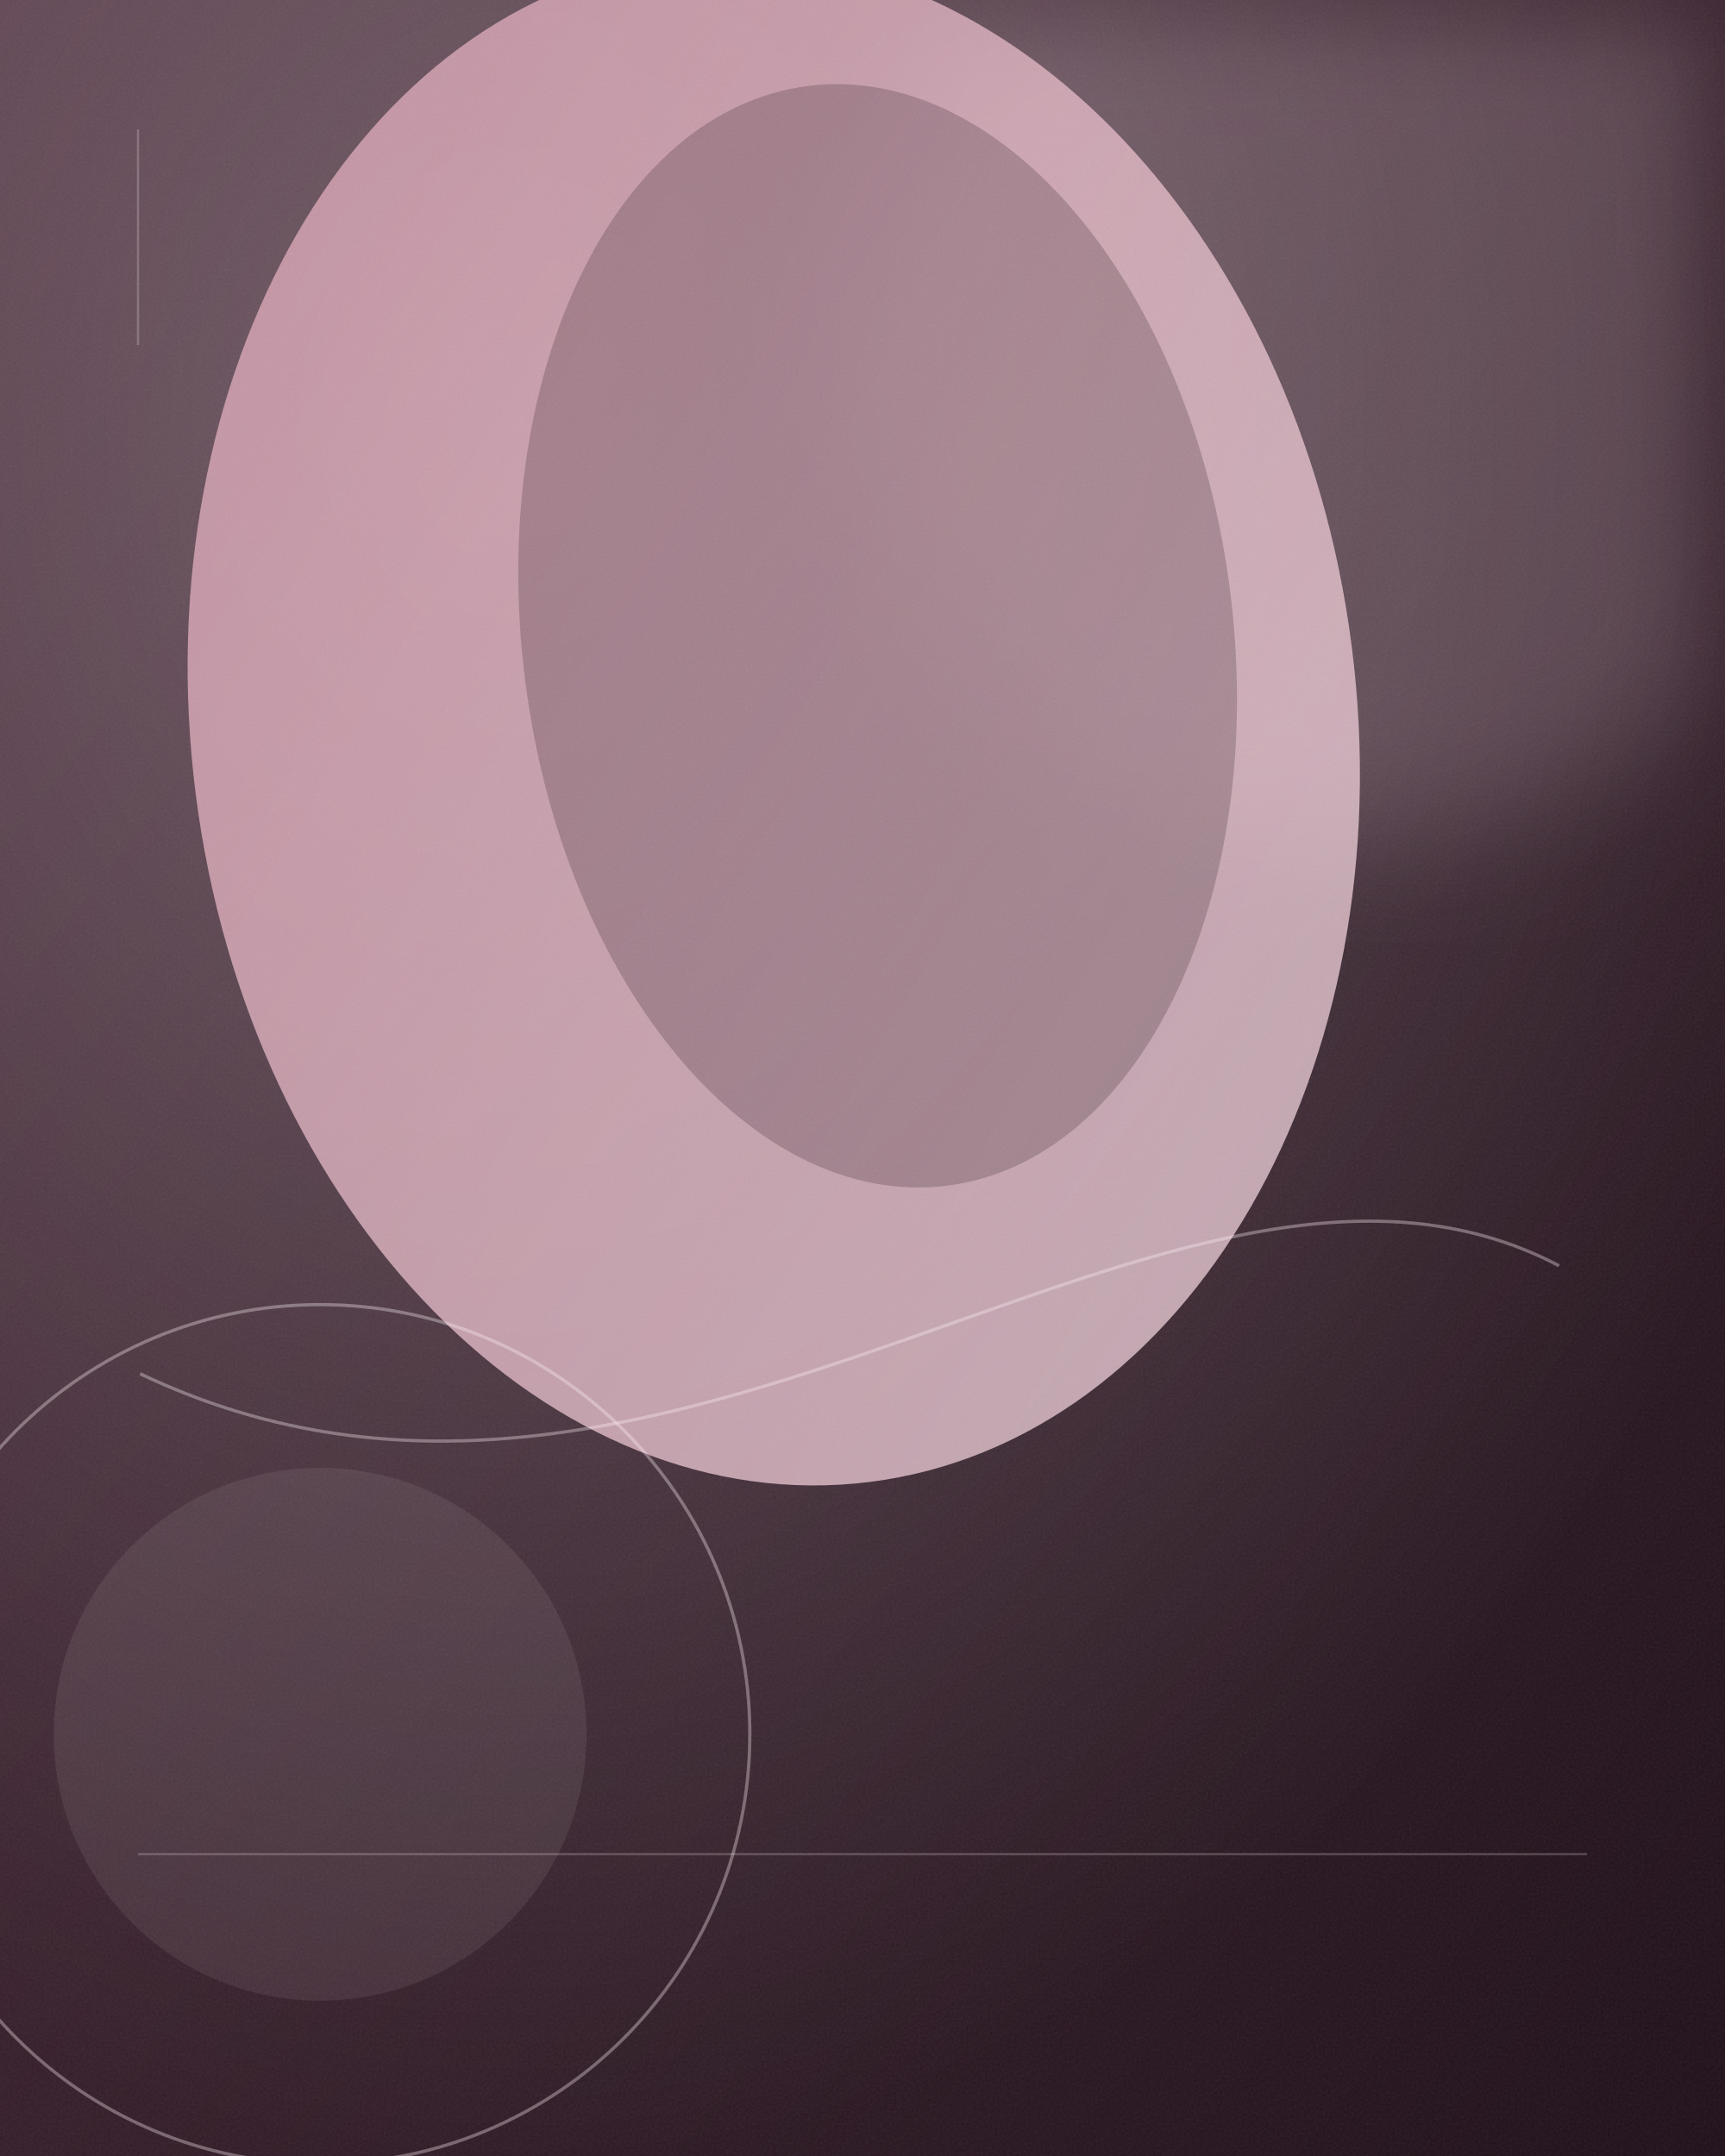
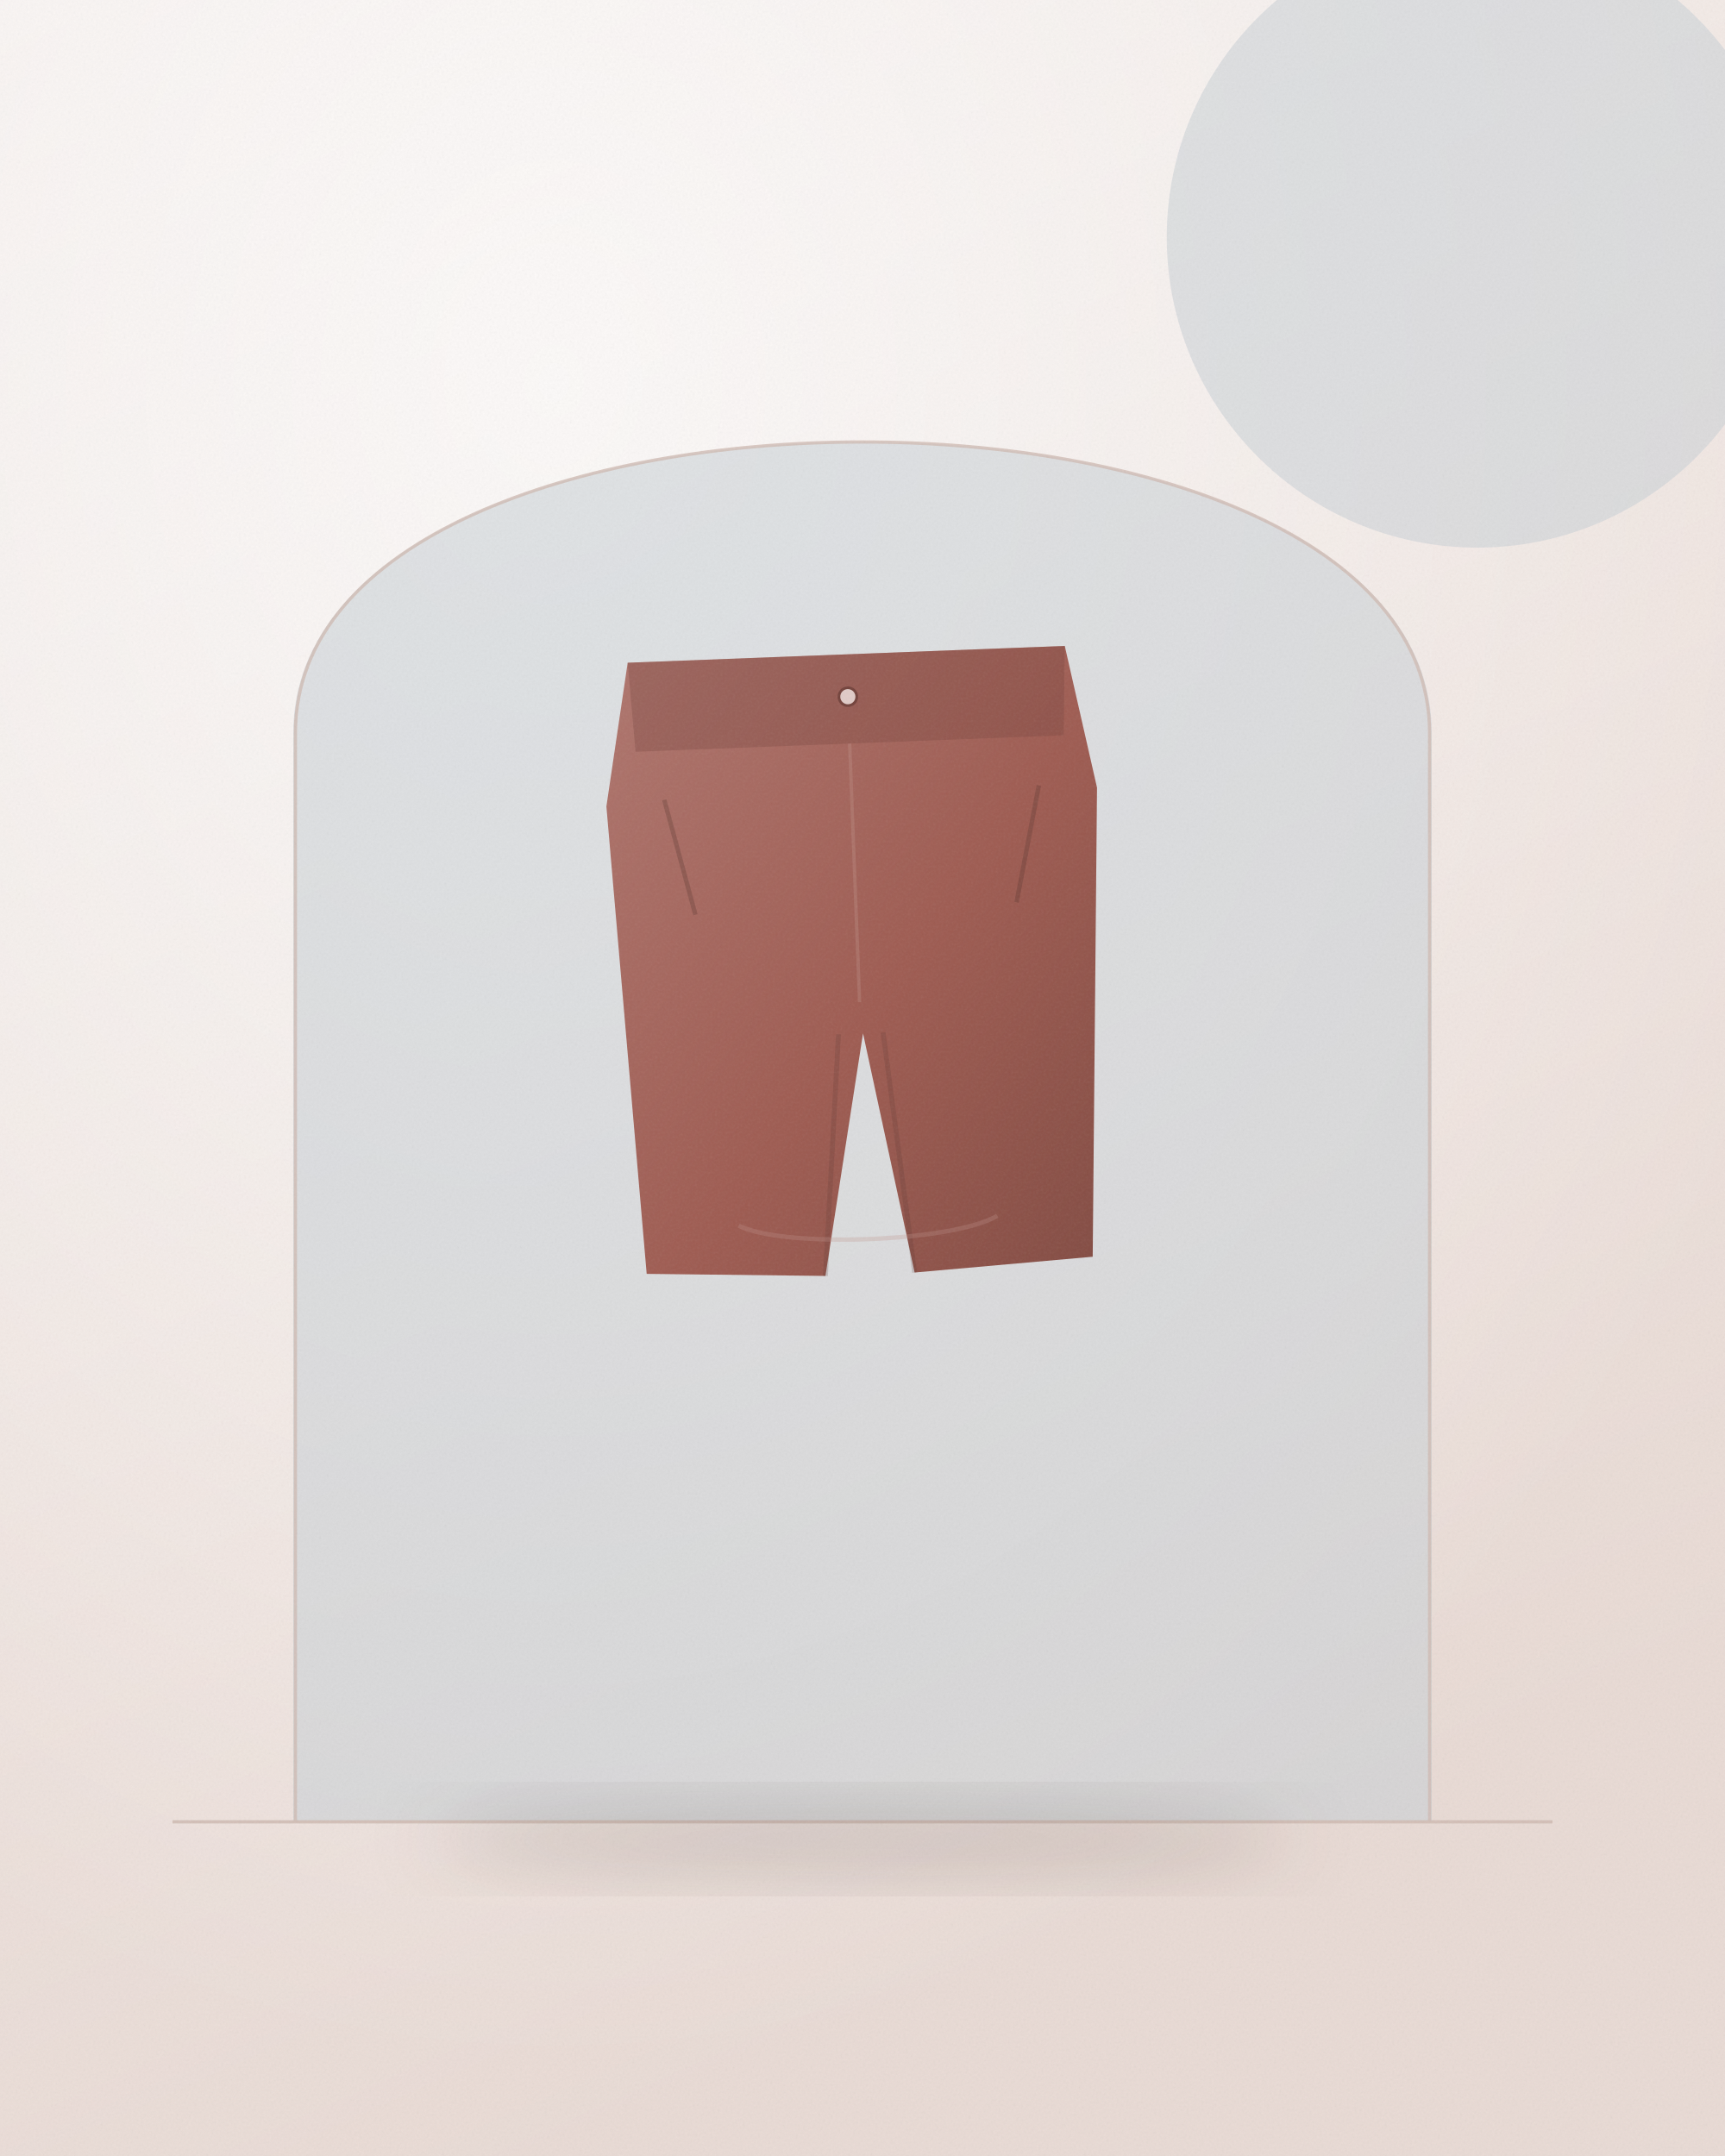
<svg xmlns="http://www.w3.org/2000/svg" viewBox="0 0 800 1000" width="800" height="1000" role="img">
  <defs>
-     <linearGradient id="bg" x1="0" y1="0" x2="1" y2="1">
-       <stop offset="0" stop-color="#4A2B3A" />
-       <stop offset="1" stop-color="#1E0F18" />
+     <linearGradient id="bg" x1="0" y1="0" x2="0.35" y2="1">
+       <stop offset="0" stop-color="#f5eeeb" />
+       <stop offset="1" stop-color="#e8dad4" />
    </linearGradient>
-     <linearGradient id="accent" x1="0" y1="0" x2="1" y2="1">
-       <stop offset="0" stop-color="#E3A6B8" />
-       <stop offset="1" stop-color="#F6DCE4" />
-     </linearGradient>
-     <radialGradient id="glow" cx="30%" cy="20%" r="80%">
-       <stop offset="0" stop-color="#ffffff" stop-opacity="0.25" />
+     <radialGradient id="glow" cx="32%" cy="18%" r="78%">
+       <stop offset="0" stop-color="#ffffff" stop-opacity="0.72" />
      <stop offset="1" stop-color="#ffffff" stop-opacity="0" />
    </radialGradient>
+     <linearGradient id="body" x1="0" y1="0" x2="1" y2="1">
+       <stop offset="0" stop-color="#ae756d" />
+       <stop offset="0.55" stop-color="#9e5b51" />
+       <stop offset="1" stop-color="#824b42" />
+     </linearGradient>
+     <linearGradient id="bodySoft" x1="0" y1="0" x2="1" y2="0.7">
+       <stop offset="0" stop-color="#bf938c" />
+       <stop offset="1" stop-color="#9e5b51" />
+     </linearGradient>
+     <linearGradient id="metal" x1="0" y1="0" x2="1" y2="1">
+       <stop offset="0" stop-color="#f3eee2" />
+       <stop offset="0.35" stop-color="#cdbfa6" />
+       <stop offset="0.62" stop-color="#f8f3e8" />
+       <stop offset="1" stop-color="#9d8b70" />
+     </linearGradient>
    <filter id="grain">
-       <feTurbulence type="fractalNoise" baseFrequency="0.9" numOctaves="2" stitchTiles="stitch" />
+       <feTurbulence type="fractalNoise" baseFrequency="0.86" numOctaves="2" stitchTiles="stitch" />
      <feColorMatrix type="saturate" values="0" />
      <feComponentTransfer>
-         <feFuncA type="linear" slope="0.16" />
+         <feFuncA type="linear" slope="0.11" />
      </feComponentTransfer>
    </filter>
+     <filter id="blur">
+       <feGaussianBlur stdDeviation="18" />
+     </filter>
    <filter id="soft">
-       <feGaussianBlur stdDeviation="28" />
+       <feGaussianBlur stdDeviation="4" />
    </filter>
  </defs>
  <rect width="800" height="1000" fill="url(#bg)" />
  <rect width="800" height="1000" fill="url(#glow)" />
-   <g filter="url(#soft)" opacity="0.5">
-     <circle cx="624" cy="160" r="230.693" fill="#F6DCE4" opacity="0.35" />
+   <circle cx="685.099" cy="110" r="144" fill="#c9d0d6" opacity="0.55" />
+   <path d="M 136 845 L 136 340 C 136 160 664 160 664 340 L 664 845 Z" fill="#c9d0d6" opacity="0.58" />
+   <path d="M 137 845 L 137 340 C 137 160 663 160 663 340 L 663 845" fill="none" stroke="#d0bcb4" stroke-width="1.5" opacity="0.8" />
+   <line x1="80" y1="845" x2="720" y2="845" stroke="#d0bcb4" stroke-width="1.5" opacity="0.9" />
+   <ellipse cx="400" cy="853" rx="200" ry="22" fill="#312723" opacity="0.14" filter="url(#blur)" />
+   <g transform="translate(400 500) scale(1 1) translate(-400 -500)">
+     <g transform="translate(400 500) rotate(-2.2) scale(1.035) translate(-400 -500)">
+       <g>
+         <path d="M302 310 L498 310 L510 374 L500 584 L420 588 L401 480 L380 588 L300 584 L290 374 Z" fill="url(#body)" />
+         <path d="M302 310 L498 310 L496 350 L304 350Z" fill="#73423b" opacity="0.32" />
+         <path d="M400 350 L400 466" stroke="#bf938c" stroke-width="1.5" opacity="0.32" />
+         <path d="M380 588 L390 480 M420 588 L410 480" stroke="#55312c" stroke-width="2.2" opacity="0.2" />
+         <path d="M316 372 L328 424 M484 372 L472 424" stroke="#55312c" stroke-width="2" opacity="0.3" />
+         <path d="M342 564 C362 575 438 575 458 564" fill="none" stroke="#bf938c" stroke-width="2" opacity="0.28" />
+         <circle cx="400" cy="329" r="4" fill="#e0cbc7" stroke="#73423b" stroke-width="1.2" />
+       </g>
+     </g>
  </g>
-   <g transform="rotate(-7.214716 358.8502 334.2266)">
-     <ellipse cx="358.85" cy="334.227" rx="270.241" ry="355.927" fill="url(#accent)" opacity="0.74" />
-     <ellipse cx="411.58" cy="301.27" rx="164.781" ry="257.058" fill="#1E0F18" opacity="0.22" />
-     <path d="M 29.288 597.876 C 259.982 746.179, 523.631 515.486, 688.412 630.832" stroke="#FFF1F5" stroke-opacity="0.35" stroke-width="1.5" fill="none" />
-   </g>
-   <circle cx="148.466" cy="804.391" r="199.281" fill="none" stroke="#FFF1F5" stroke-opacity="0.35" stroke-width="1.5" />
-   <circle cx="148.466" cy="804.391" r="123.554" fill="#FFF1F5" opacity="0.08" />
-   <g stroke="#FFF1F5" stroke-opacity="0.22" stroke-width="1">
-     <line x1="64" y1="860" x2="736" y2="860" />
-     <line x1="64" y1="60" x2="64" y2="160" />
-   </g>
-   <rect width="800" height="1000" filter="url(#grain)" opacity="0.5" />
+   <rect width="800" height="1000" filter="url(#grain)" opacity="0.72" />
</svg>
